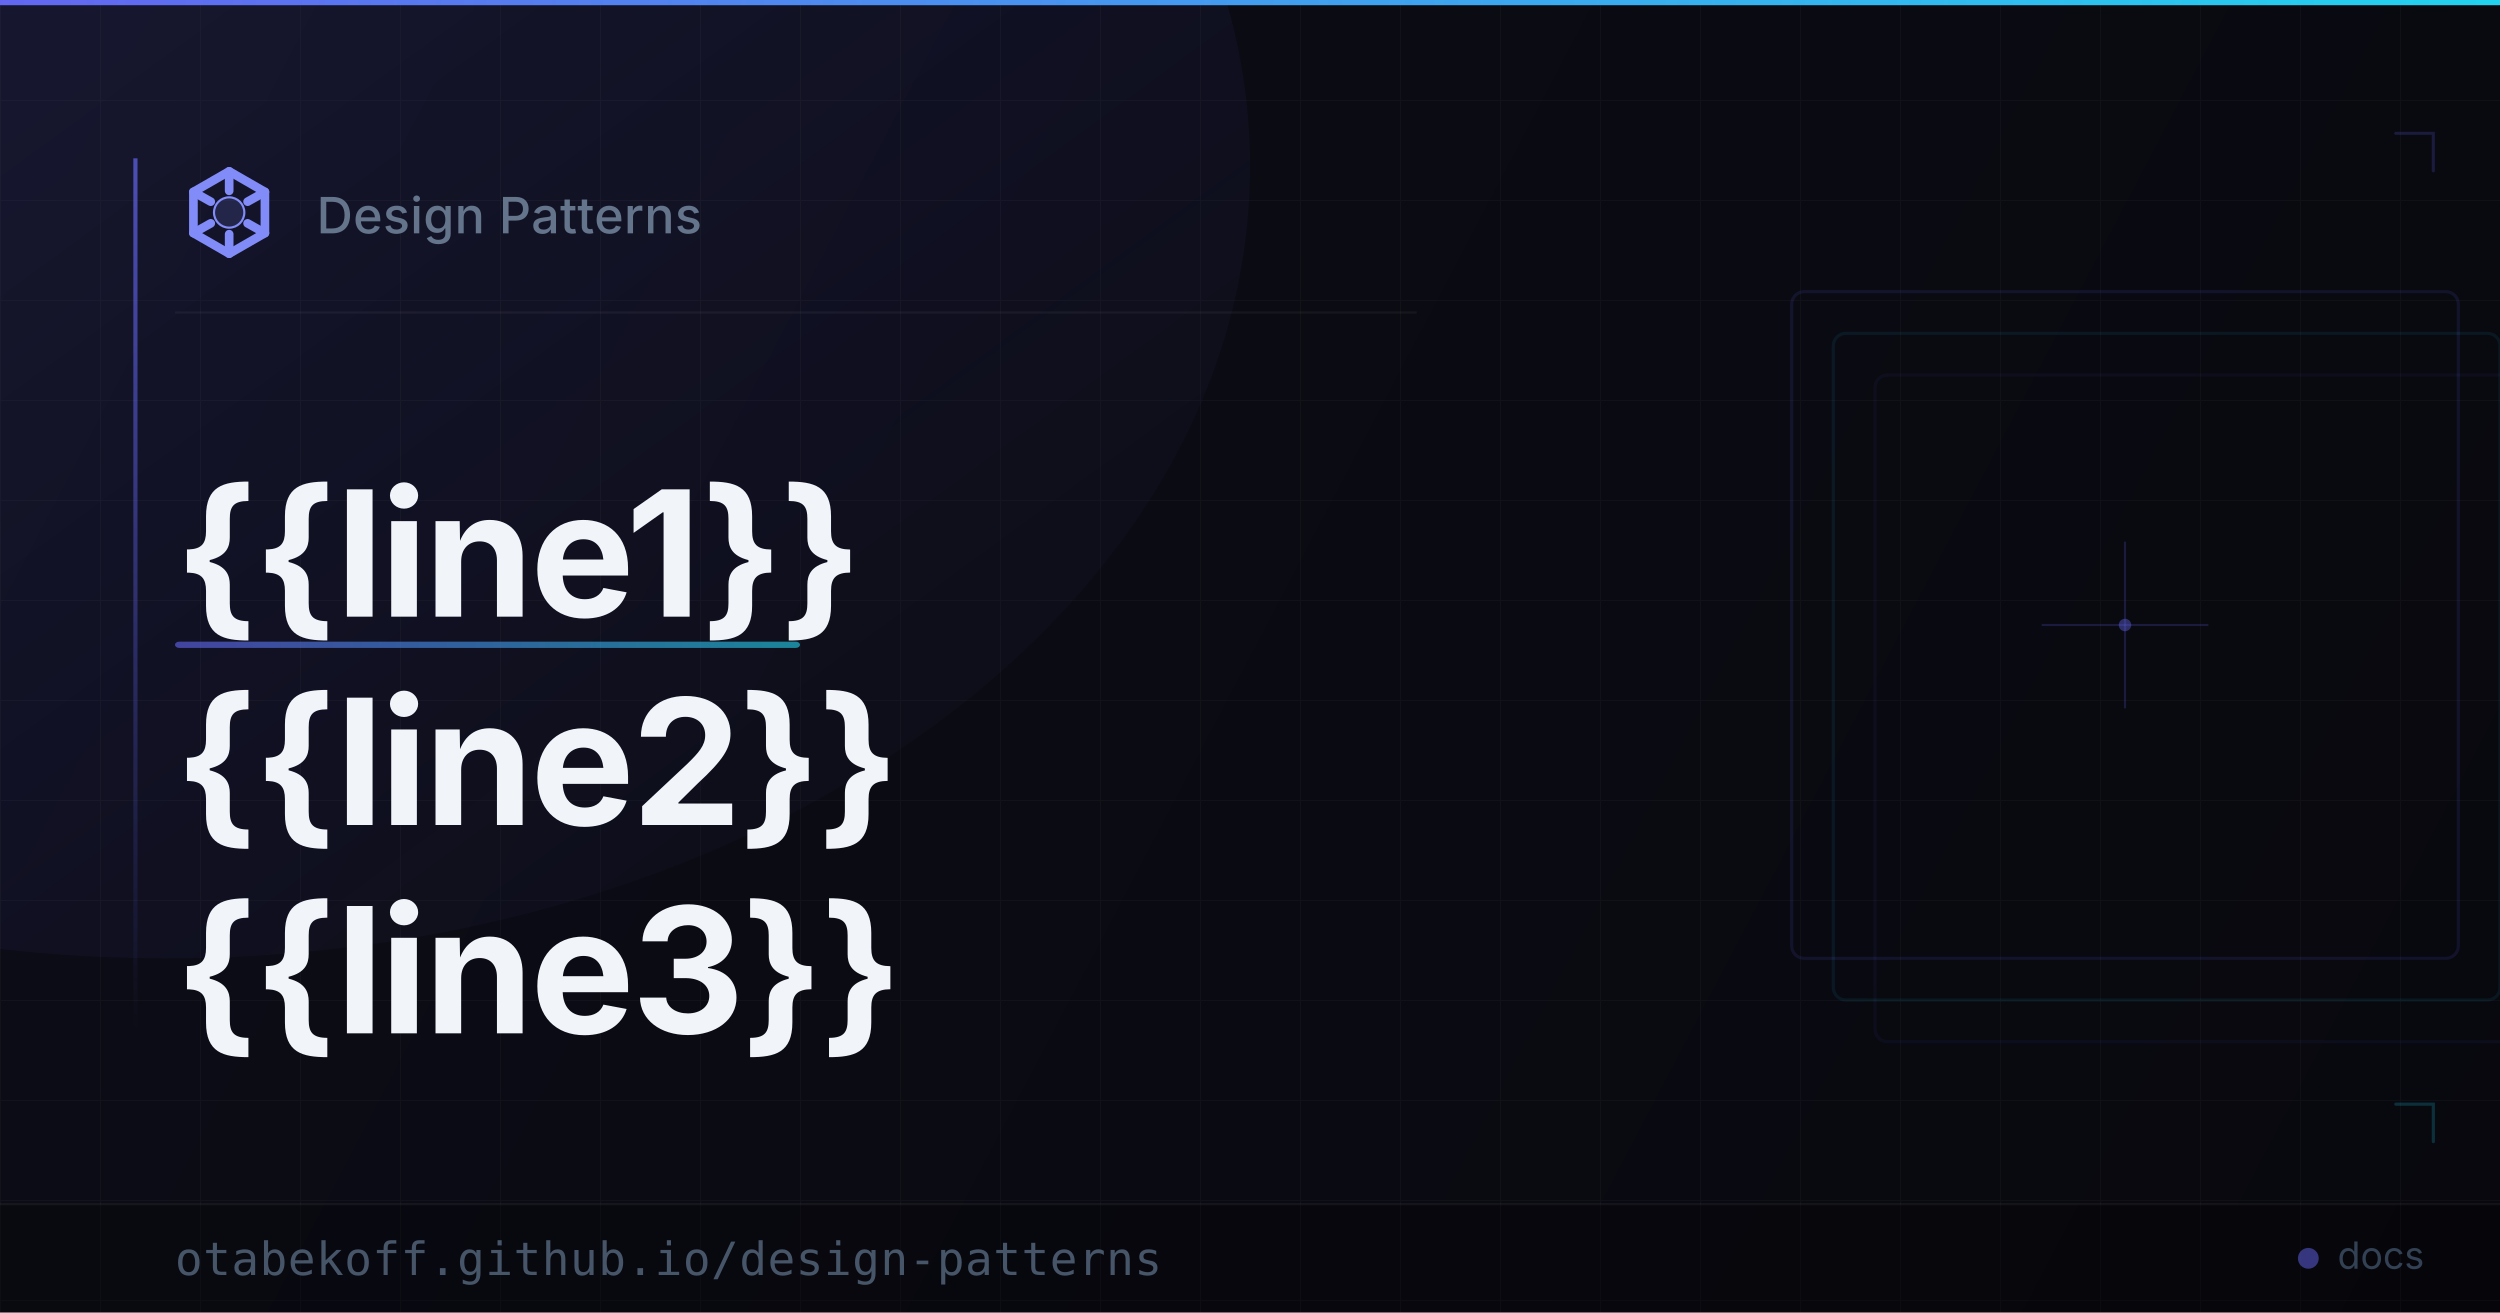
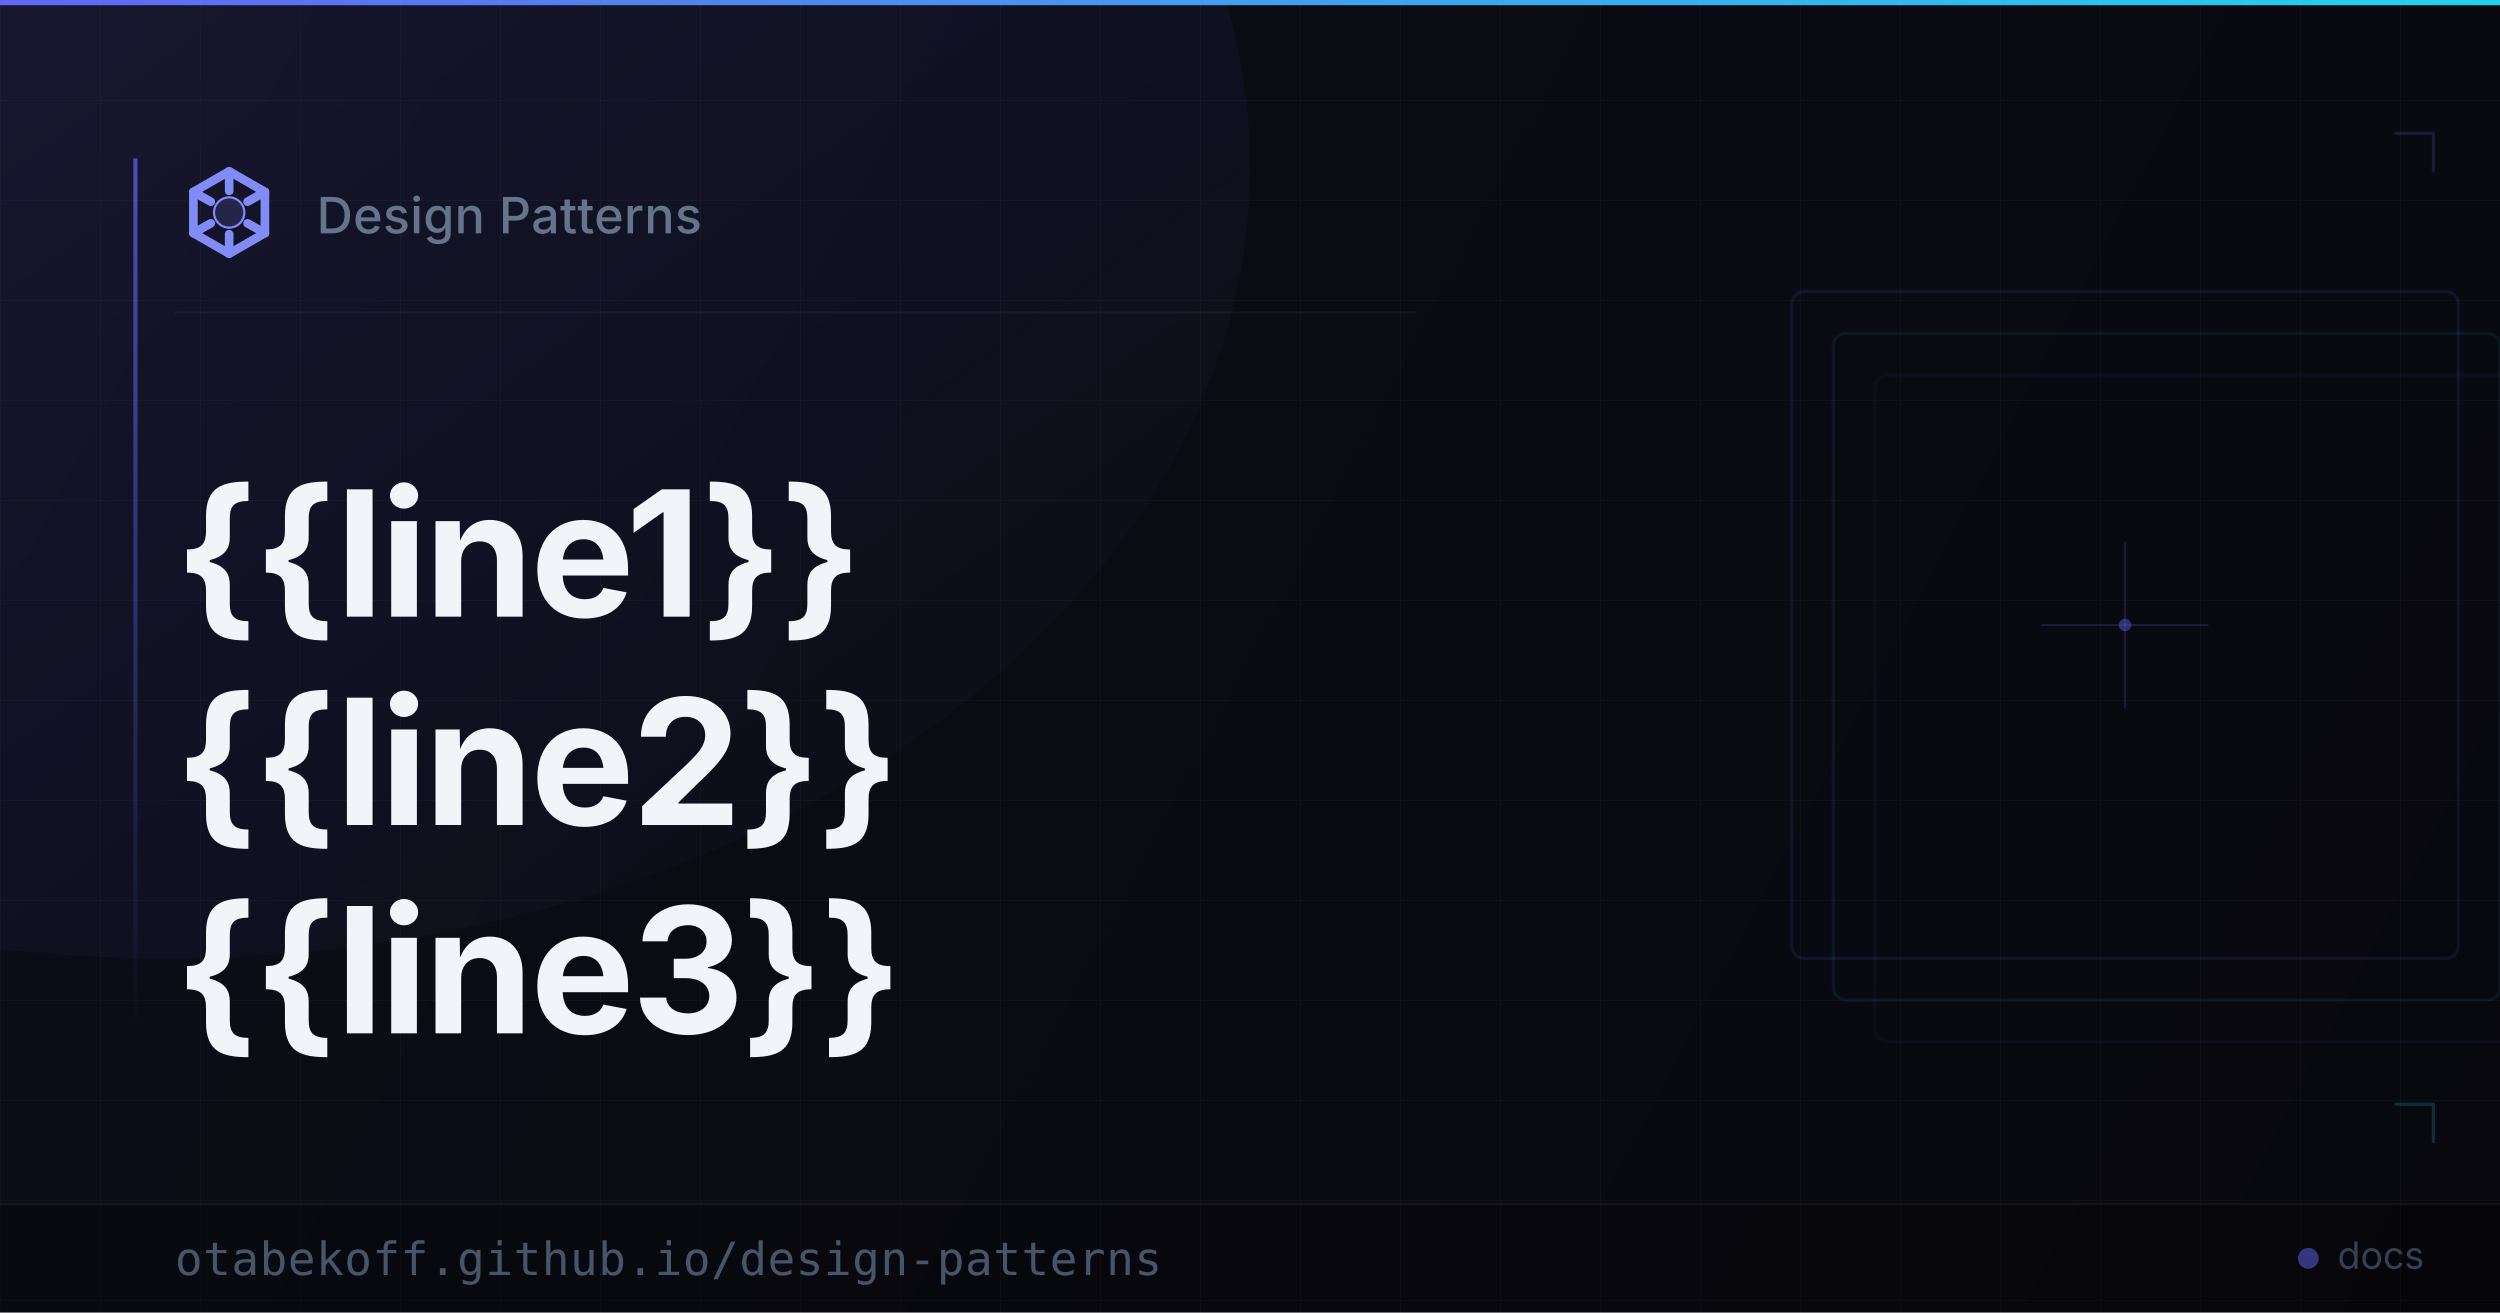
<svg xmlns="http://www.w3.org/2000/svg" width="1200" height="630" viewBox="0 0 1200 630">
  <defs>
    <linearGradient id="bg" x1="0" y1="0" x2="1200" y2="630" gradientUnits="userSpaceOnUse">
      <stop offset="0%" stop-color="#0d0d18" />
      <stop offset="100%" stop-color="#08080e" />
    </linearGradient>
    <linearGradient id="acc" x1="0" y1="0" x2="1" y2="0" gradientUnits="objectBoundingBox">
      <stop offset="0%" stop-color="#6366f1" />
      <stop offset="100%" stop-color="#22d3ee" />
    </linearGradient>
    <linearGradient id="accV" x1="0" y1="0" x2="0" y2="1" gradientUnits="objectBoundingBox">
      <stop offset="0%" stop-color="#6366f1" stop-opacity="0.7" />
      <stop offset="100%" stop-color="#6366f1" stop-opacity="0" />
    </linearGradient>
    <linearGradient id="glow" x1="0" y1="0" x2="1" y2="1" gradientUnits="objectBoundingBox">
      <stop offset="0%" stop-color="#6366f1" stop-opacity="0.18" />
      <stop offset="100%" stop-color="#6366f1" stop-opacity="0" />
    </linearGradient>
    <pattern id="grid" x="0" y="0" width="48" height="48" patternUnits="userSpaceOnUse">
      <path d="M 48 0 L 0 0 0 48" fill="none" stroke="rgba(255,255,255,0.028)" stroke-width="1" />
    </pattern>
    <clipPath id="clip">
      <rect width="1200" height="630" />
    </clipPath>
  </defs>
  <rect width="1200" height="630" fill="url(#bg)" />
  <rect width="1200" height="630" fill="url(#grid)" />
  <ellipse cx="80" cy="80" rx="520" ry="380" fill="url(#glow)" />
  <g clip-path="url(#clip)">
    <rect x="860" y="140" width="320" height="320" rx="6" fill="none" stroke="rgba(99,102,241,0.12)" stroke-width="1.5" />
    <rect x="880" y="160" width="320" height="320" rx="6" fill="none" stroke="rgba(34,211,238,0.08)" stroke-width="1.5" />
    <rect x="900" y="180" width="320" height="320" rx="6" fill="none" stroke="rgba(99,102,241,0.06)" stroke-width="1.5" />
    <line x1="1020" y1="260" x2="1020" y2="340" stroke="rgba(99,102,241,0.2)" stroke-width="1" />
    <line x1="980" y1="300" x2="1060" y2="300" stroke="rgba(99,102,241,0.2)" stroke-width="1" />
    <circle cx="1020" cy="300" r="3" fill="#6366f1" opacity="0.4" />
  </g>
  <rect x="0" y="0" width="1200" height="2.5" fill="url(#acc)" />
  <rect x="64" y="76" width="2" height="420" fill="url(#accV)" />
  <g transform="translate(84, 76)">
    <g transform="scale(0.52)">
      <path d="M50 12 L83 31 L83 69 L50 88 L17 69 L17 31 Z" stroke="#818cf8" stroke-width="8" stroke-linejoin="round" fill="none" />
      <circle cx="50" cy="50" r="14" fill="#818cf8" fill-opacity="0.15" />
      <circle cx="50" cy="50" r="14" stroke="#818cf8" stroke-width="2" fill="none" />
      <path d="M50 12 L50 30 M83 31 L67 40 M83 69 L67 60 M50 88 L50 70 M17 69 L33 60 M17 31 L33 40" stroke="#818cf8" stroke-width="8" stroke-linecap="round" />
    </g>
    <text x="68" y="36" font-family="-apple-system, BlinkMacSystemFont, 'Segoe UI', sans-serif" font-size="24" font-weight="500" fill="#64748b" letter-spacing="0.2">Design Patterns</text>
  </g>
  <line x1="84" y1="150" x2="680" y2="150" stroke="rgba(255,255,255,0.05)" stroke-width="1" />
  <text font-family="-apple-system, BlinkMacSystemFont, 'Segoe UI', sans-serif" font-weight="700" fill="#f1f5f9" letter-spacing="-1.5">
    <tspan x="84" y="296" font-size="84">{{line1}}</tspan>
    <tspan x="84" dy="100" font-size="84">{{line2}}</tspan>
    <tspan x="84" dy="100" font-size="84">{{line3}}</tspan>
  </text>
-   <rect x="84" y="308" width="300" height="3" rx="2" fill="url(#acc)" opacity="0.6" />
  <rect x="0" y="578" width="1200" height="52" fill="rgba(0,0,0,0.25)" />
  <line x1="0" y1="578" x2="1200" y2="578" stroke="rgba(255,255,255,0.05)" stroke-width="1" />
  <text x="84" y="612" font-family="ui-monospace, 'Cascadia Code', 'Fira Code', monospace" font-size="22" fill="#475569" letter-spacing="0.3">otabekoff.github.io/design-patterns</text>
  <circle cx="1108" cy="604" r="5" fill="#6366f1" opacity="0.5" />
  <text x="1122" y="609" font-family="-apple-system, BlinkMacSystemFont, 'Segoe UI', sans-serif" font-size="18" fill="#334155">docs</text>
  <path d="M1168,82 L1168,64 L1150,64" stroke="rgba(99,102,241,0.2)" stroke-width="1.5" fill="none" stroke-linecap="round" />
  <path d="M1150,530 L1168,530 L1168,548" stroke="rgba(34,211,238,0.2)" stroke-width="1.5" fill="none" stroke-linecap="round" />
</svg>
